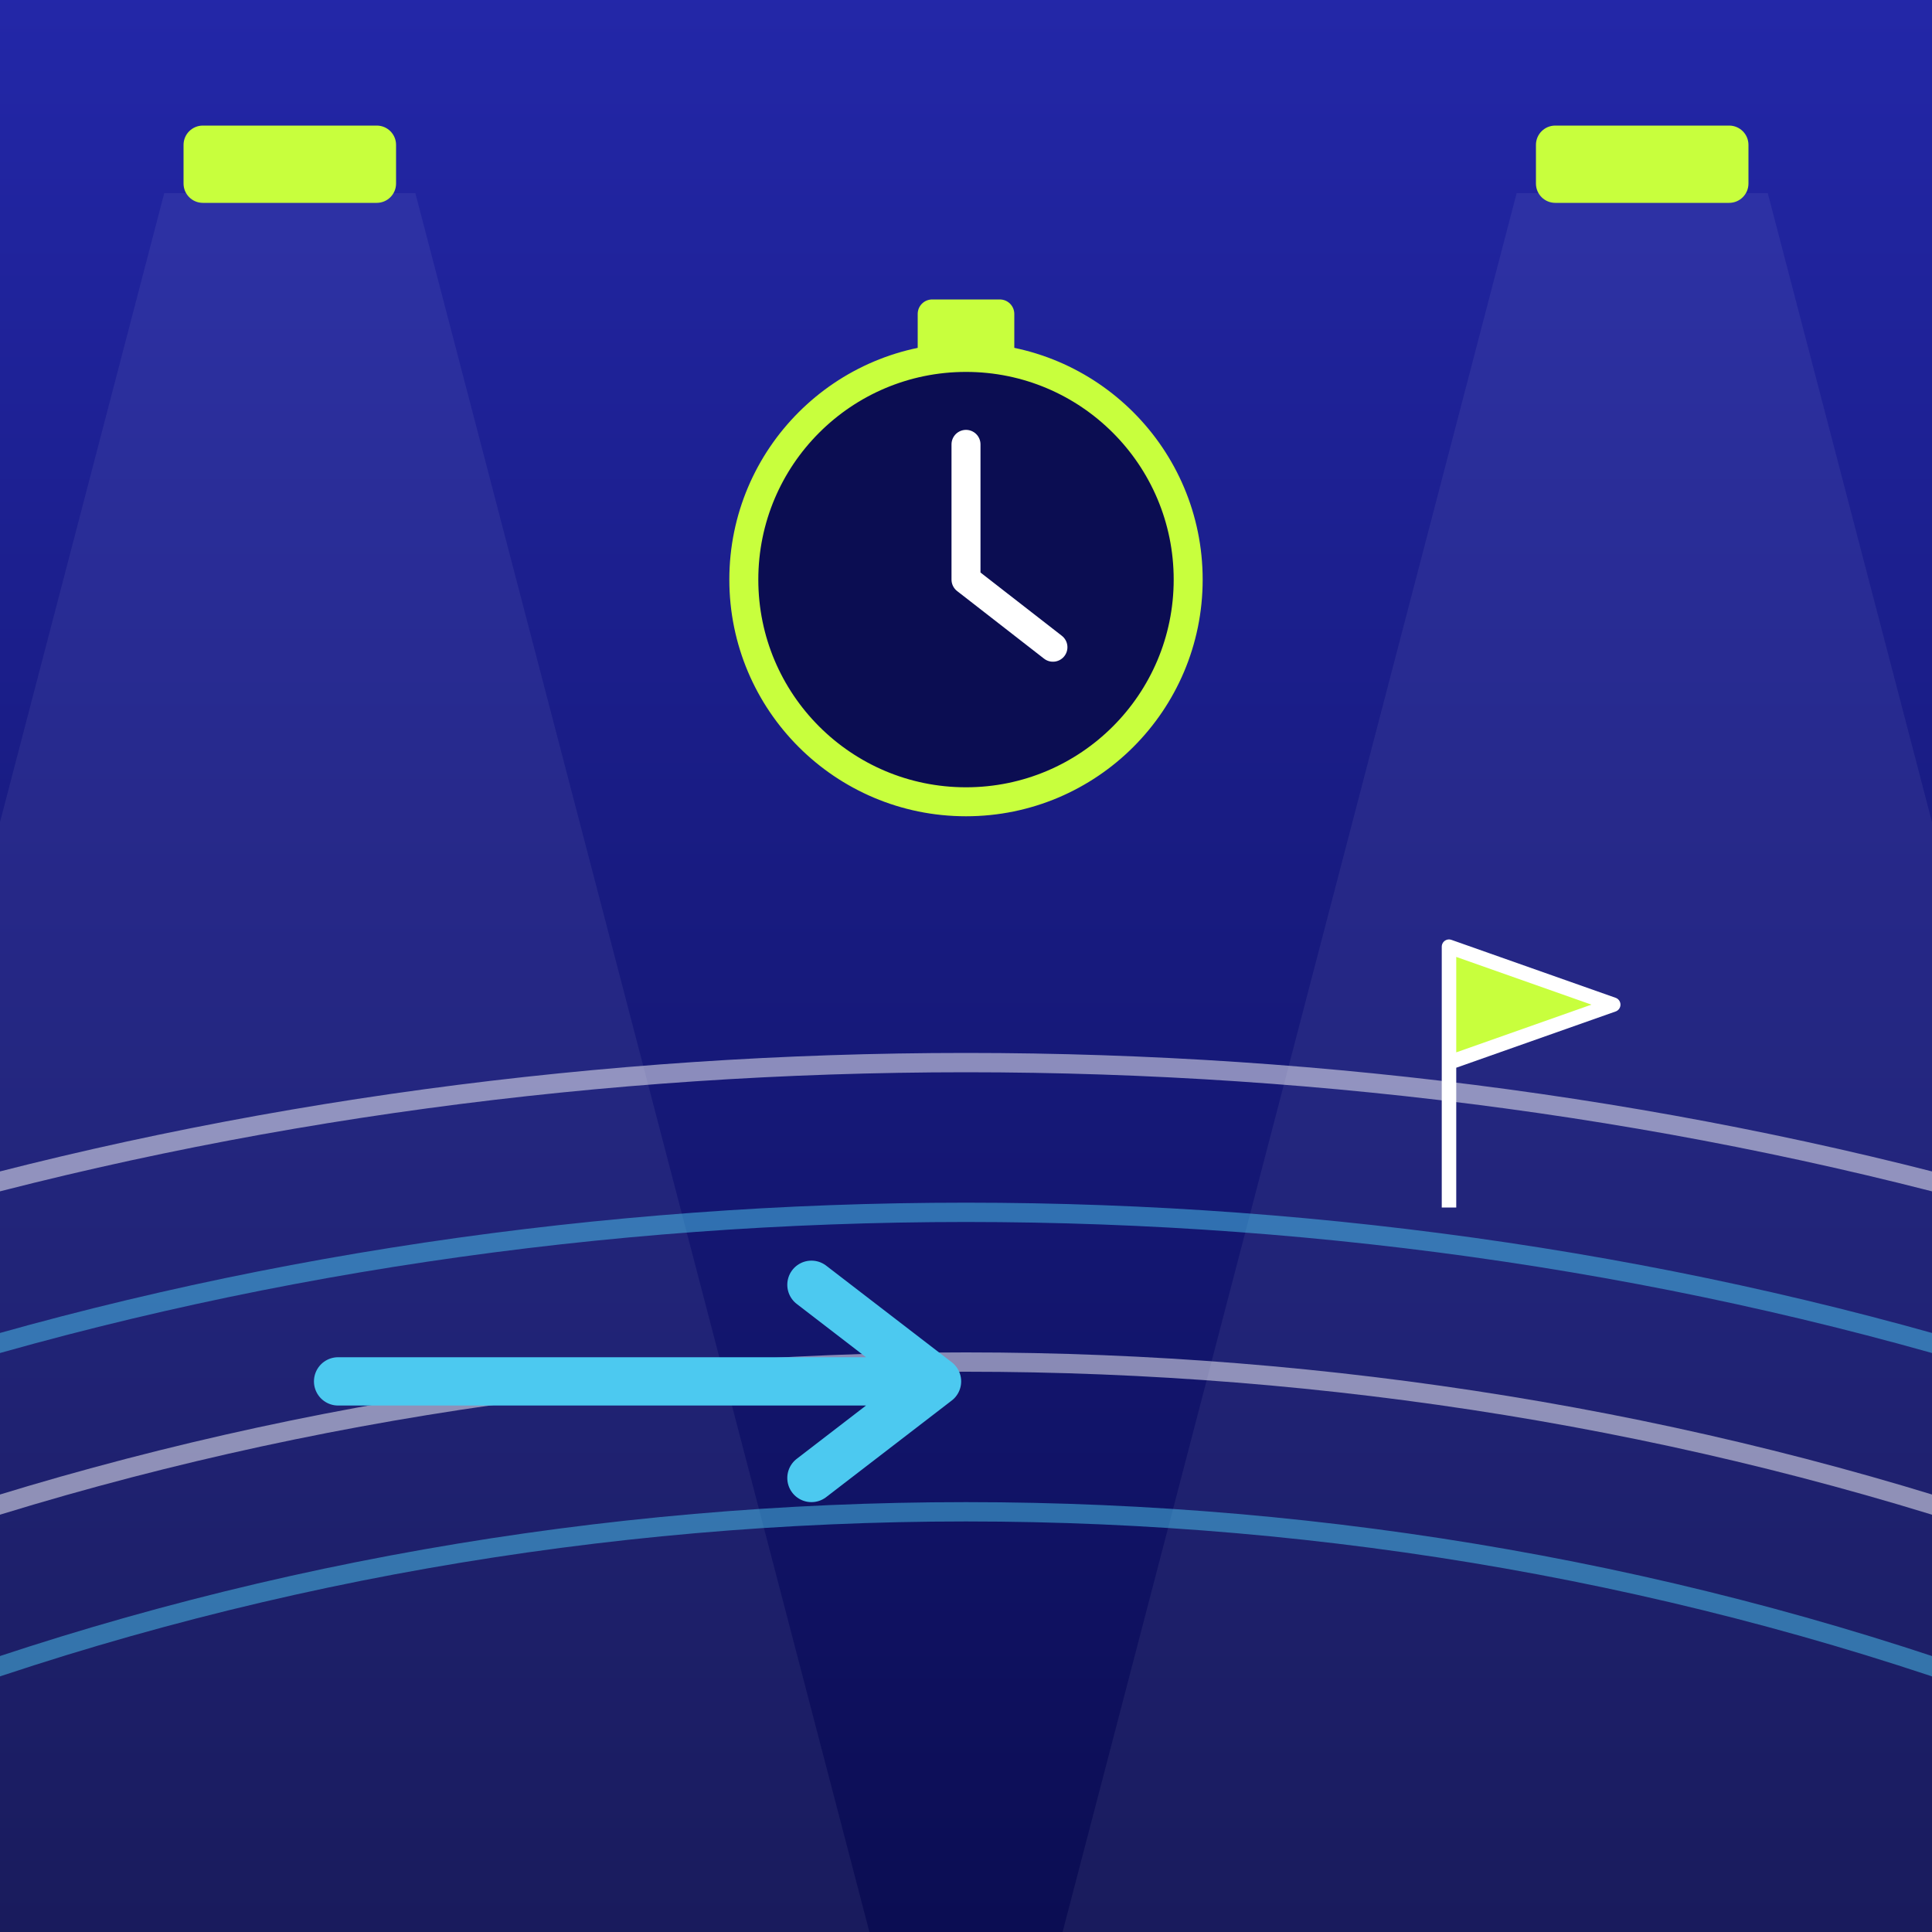
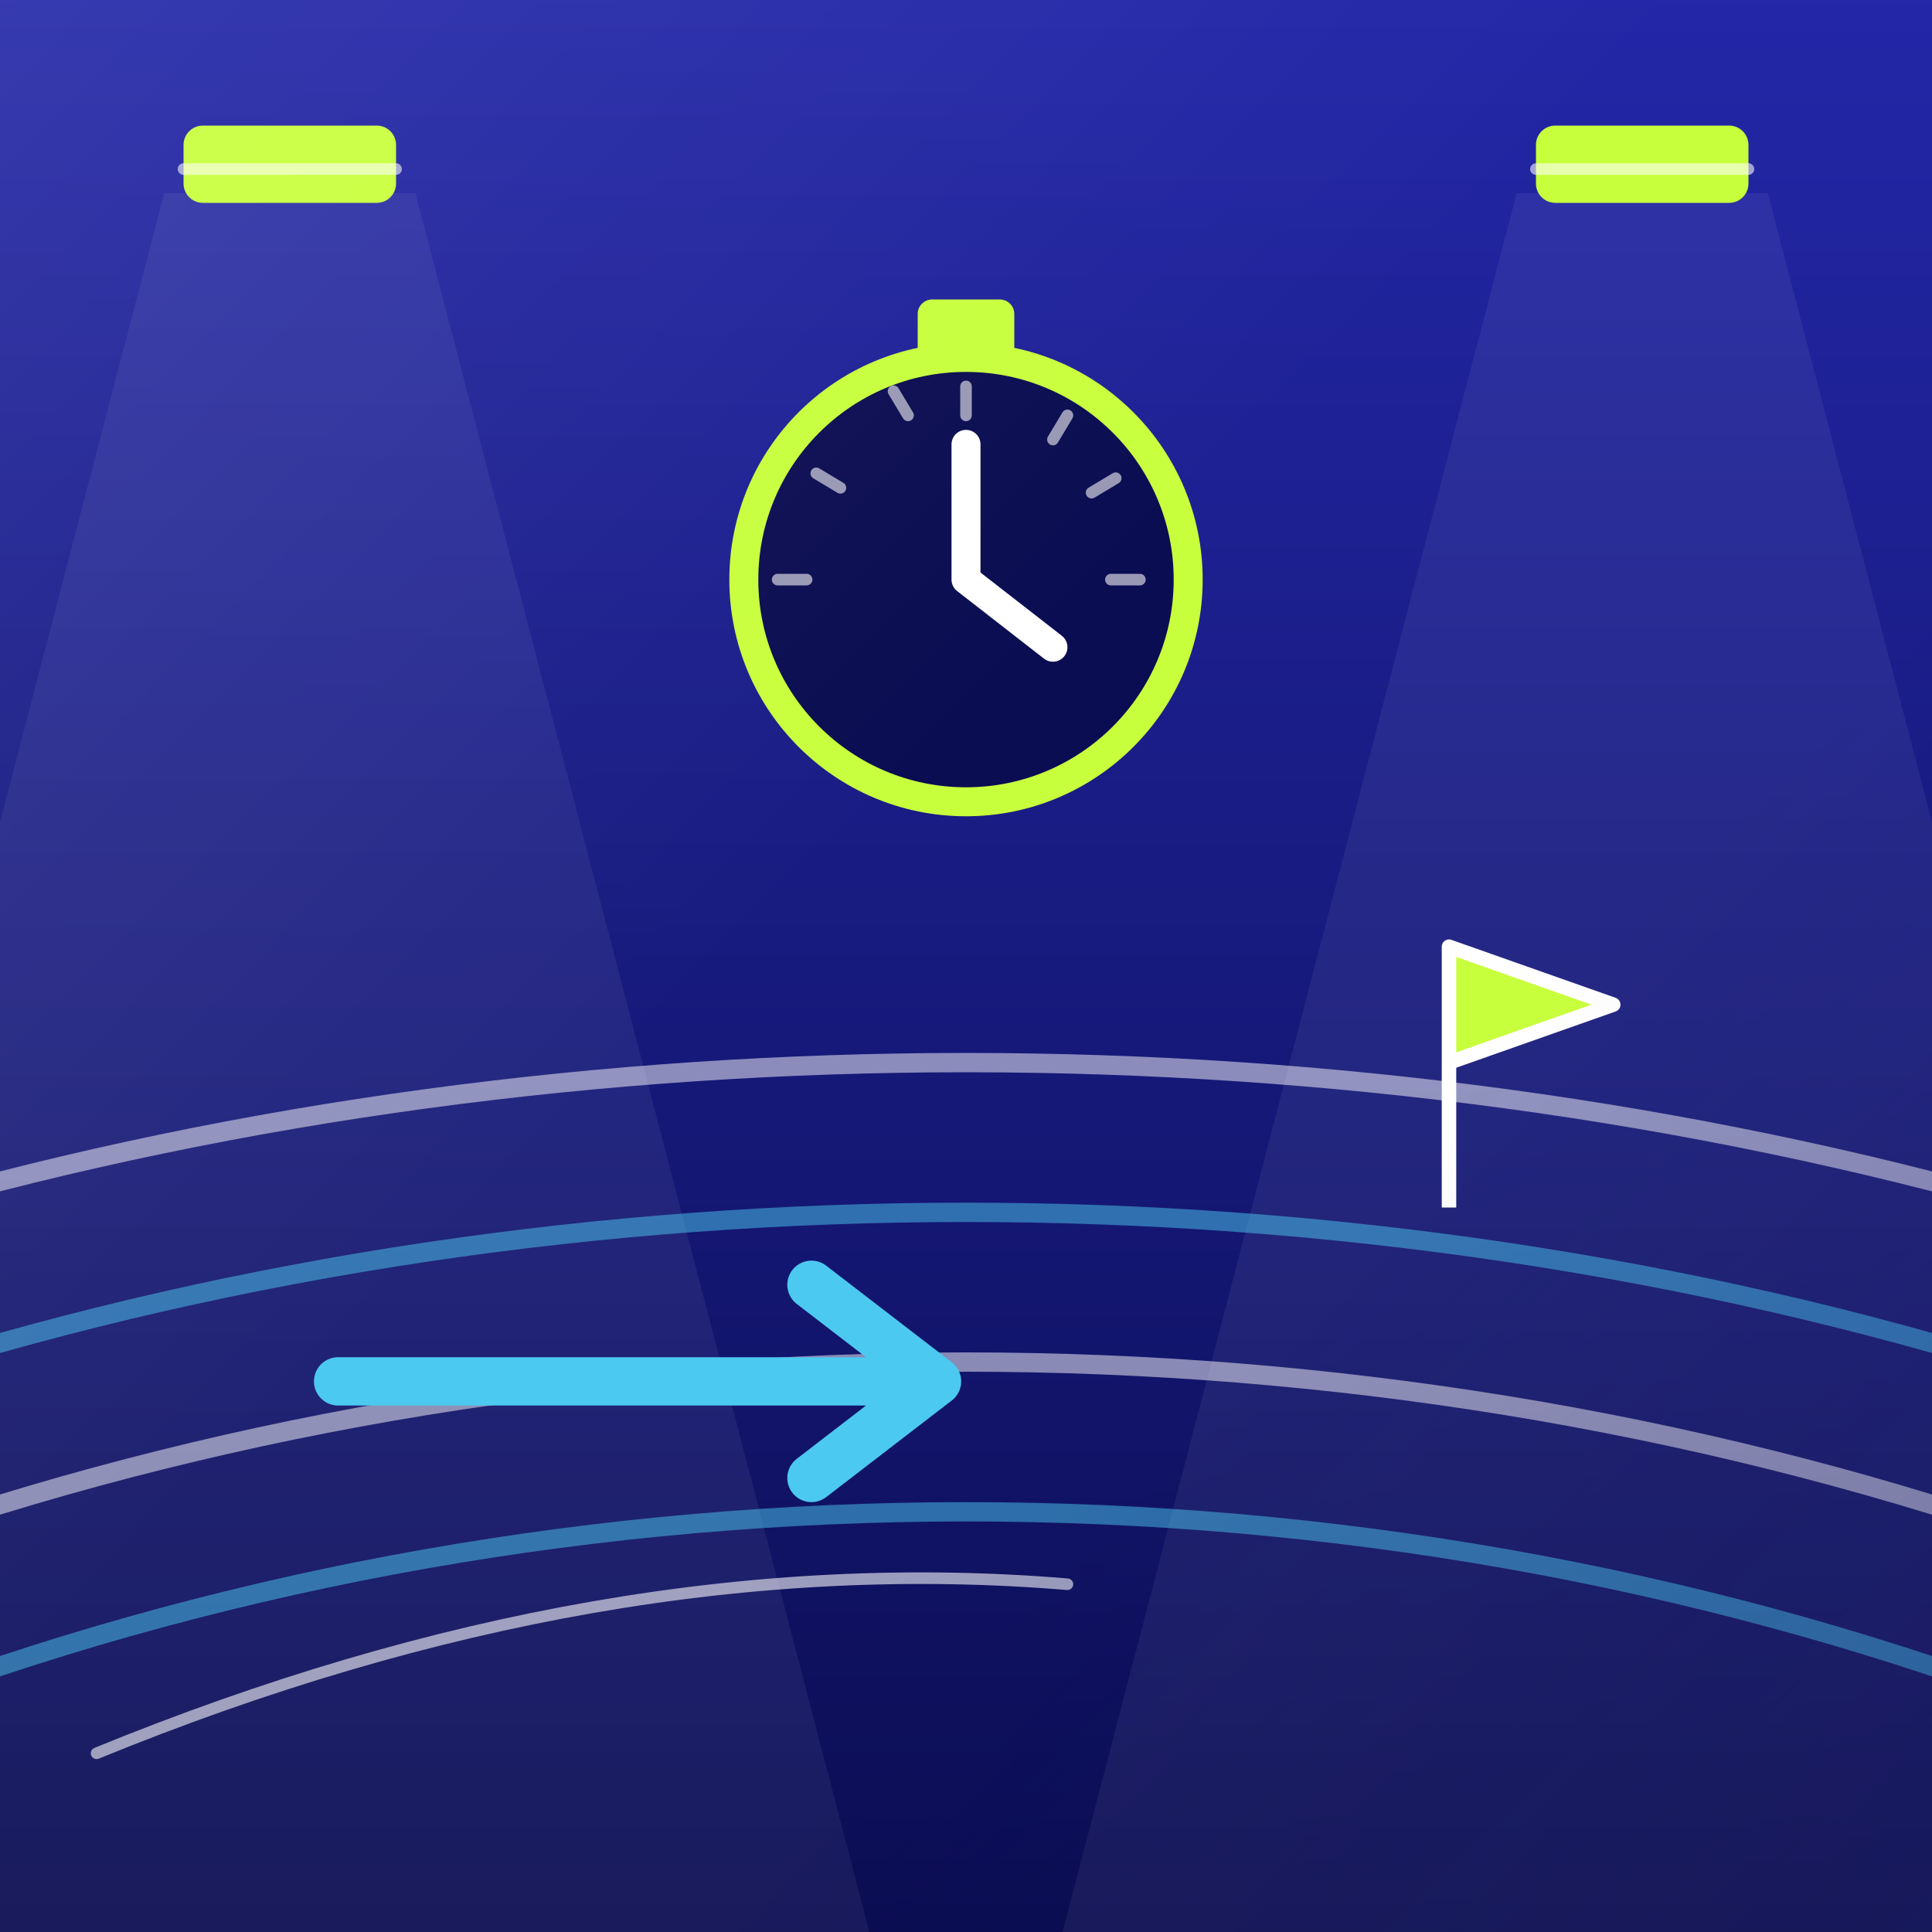
<svg xmlns="http://www.w3.org/2000/svg" viewBox="0 0 400 400" preserveAspectRatio="xMidYMid slice">
  <defs>
    <linearGradient id="sky" x1="0" y1="0" x2="0" y2="1">
      <stop offset="0" stop-color="#2327a8" stop-opacity="1" />
      <stop offset="1" stop-color="#0b0d52" stop-opacity="1" />
    </linearGradient>
  </defs>
  <rect x="0" y="0" width="400" height="400" fill="url(#sky)" />
  <polygon points="34,40 86,40 180,400 -60,400" fill="#ffffff" opacity="0.06" />
  <rect x="38" y="26" width="44" height="16" fill="#c8ff3d" rx="4" />
  <polygon points="314,40 366,40 460,400 220,400" fill="#ffffff" opacity="0.06" />
  <rect x="318" y="26" width="44" height="16" fill="#c8ff3d" rx="4" />
  <path d="M-20 250C120 210 280 210 420 250" fill="none" stroke="#ffffff" stroke-width="4" opacity="0.5" />
  <path d="M-20 284C120 240 280 240 420 284" fill="none" stroke="#4cc9f0" stroke-width="4" opacity="0.5" />
  <path d="M-20 318C120 270 280 270 420 318" fill="none" stroke="#ffffff" stroke-width="4" opacity="0.5" />
  <path d="M-20 352C120 300 280 300 420 352" fill="none" stroke="#4cc9f0" stroke-width="4" opacity="0.5" />
  <path d="M300 250V196l34 12-34 12" fill="#c8ff3d" stroke="#ffffff" stroke-width="3" stroke-linejoin="round" />
  <path d="M70 286h120M168 266l26 20-26 20" fill="none" stroke="#4cc9f0" stroke-width="10" stroke-linecap="round" stroke-linejoin="round" />
  <circle cx="200" cy="120" r="46" fill="#0b0d52" stroke="#c8ff3d" stroke-width="6" />
  <path d="M200 120V92M200 120l18 14" fill="none" stroke="#ffffff" stroke-width="6" stroke-linecap="round" />
  <rect x="190" y="62" width="20" height="14" fill="#c8ff3d" rx="3" />
+   <path d="M200 80v6m21 0-3 5m13 8-5 3m10 18h-6m-63 0h-6m13-19-5-3m19-12-3-5 M38 35h44m236 0h44 M20 363q105-43 201-35" fill="none" stroke="#ffffff" stroke-width="2.4" stroke-linecap="round" stroke-linejoin="round" opacity="0.58" />
+   <defs>
+     <linearGradient id="print-wash" x1="0" y1="0" x2="1" y2="1">
+       <stop offset="0" stop-color="#ffffff" stop-opacity="0.09" />
+       <stop offset="0.44" stop-color="#ffffff" stop-opacity="0" />
+       <stop offset="0.66" stop-color="#0b0d52" stop-opacity="0" />
+       <stop offset="1" stop-color="#0b0d52" stop-opacity="0.2" />
+     </linearGradient>
+   </defs>
+   <rect x="0" y="0" width="400" height="400" fill="url(#print-wash)" />
</svg>
